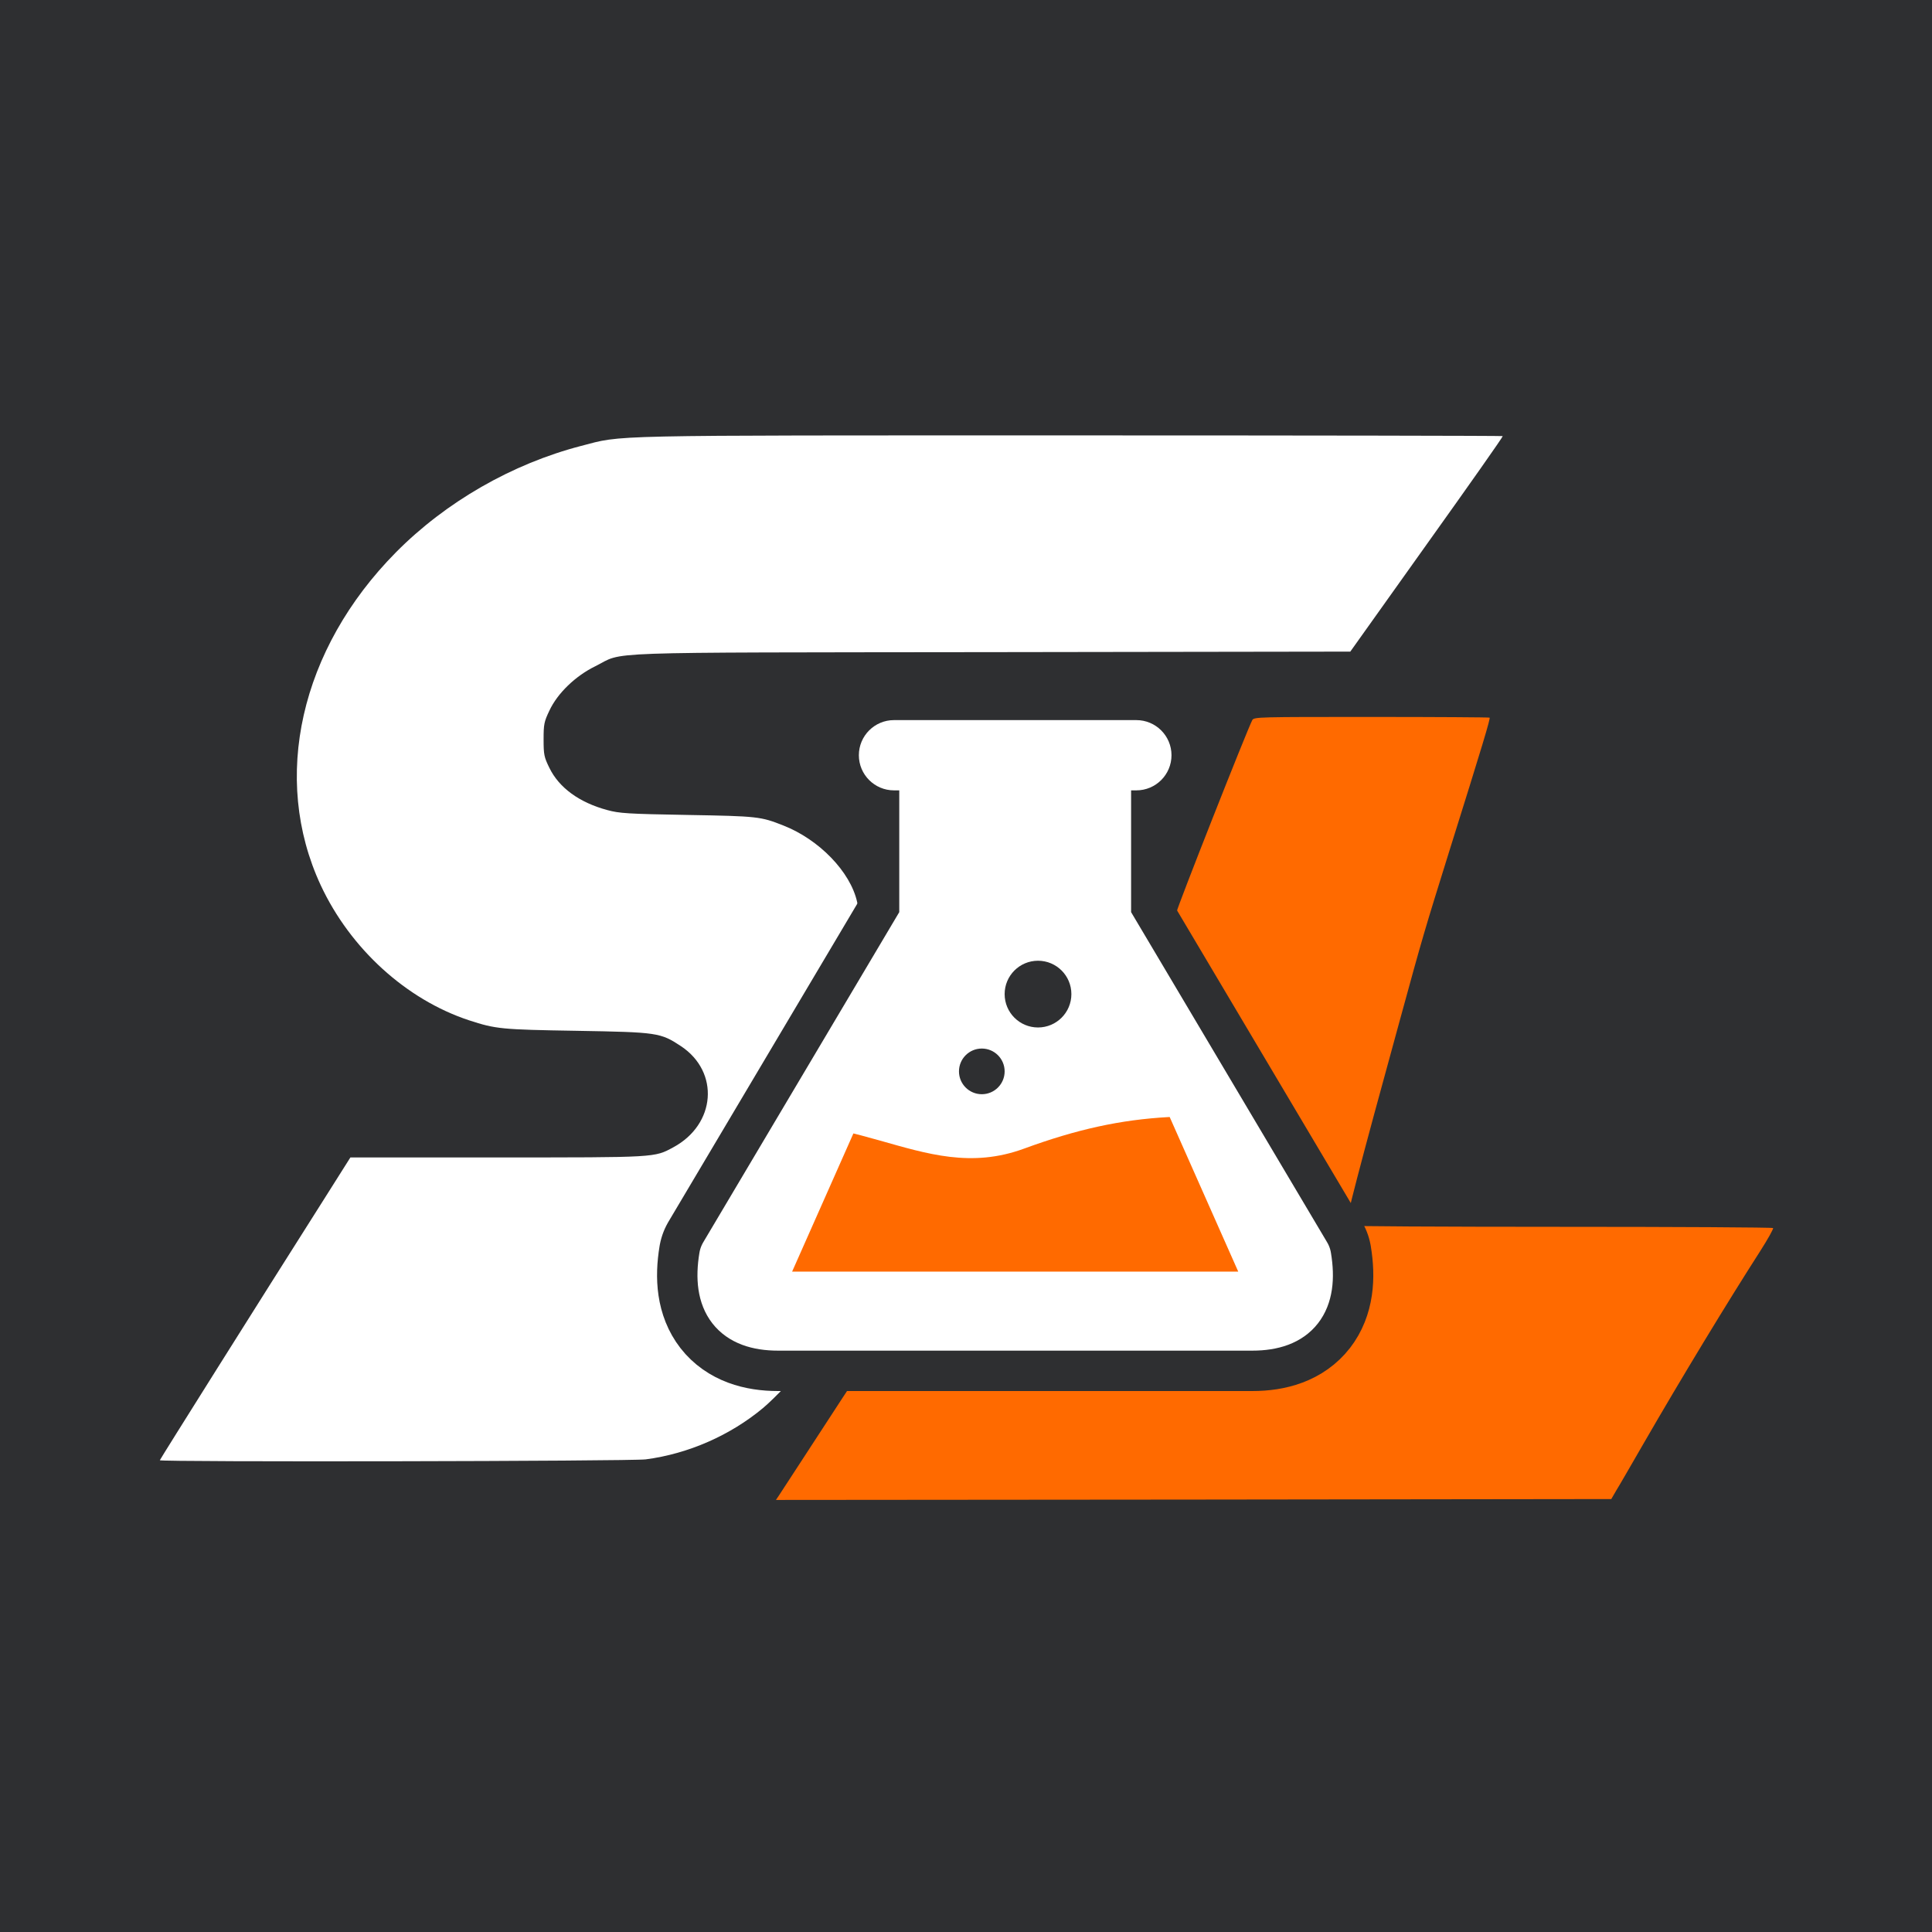
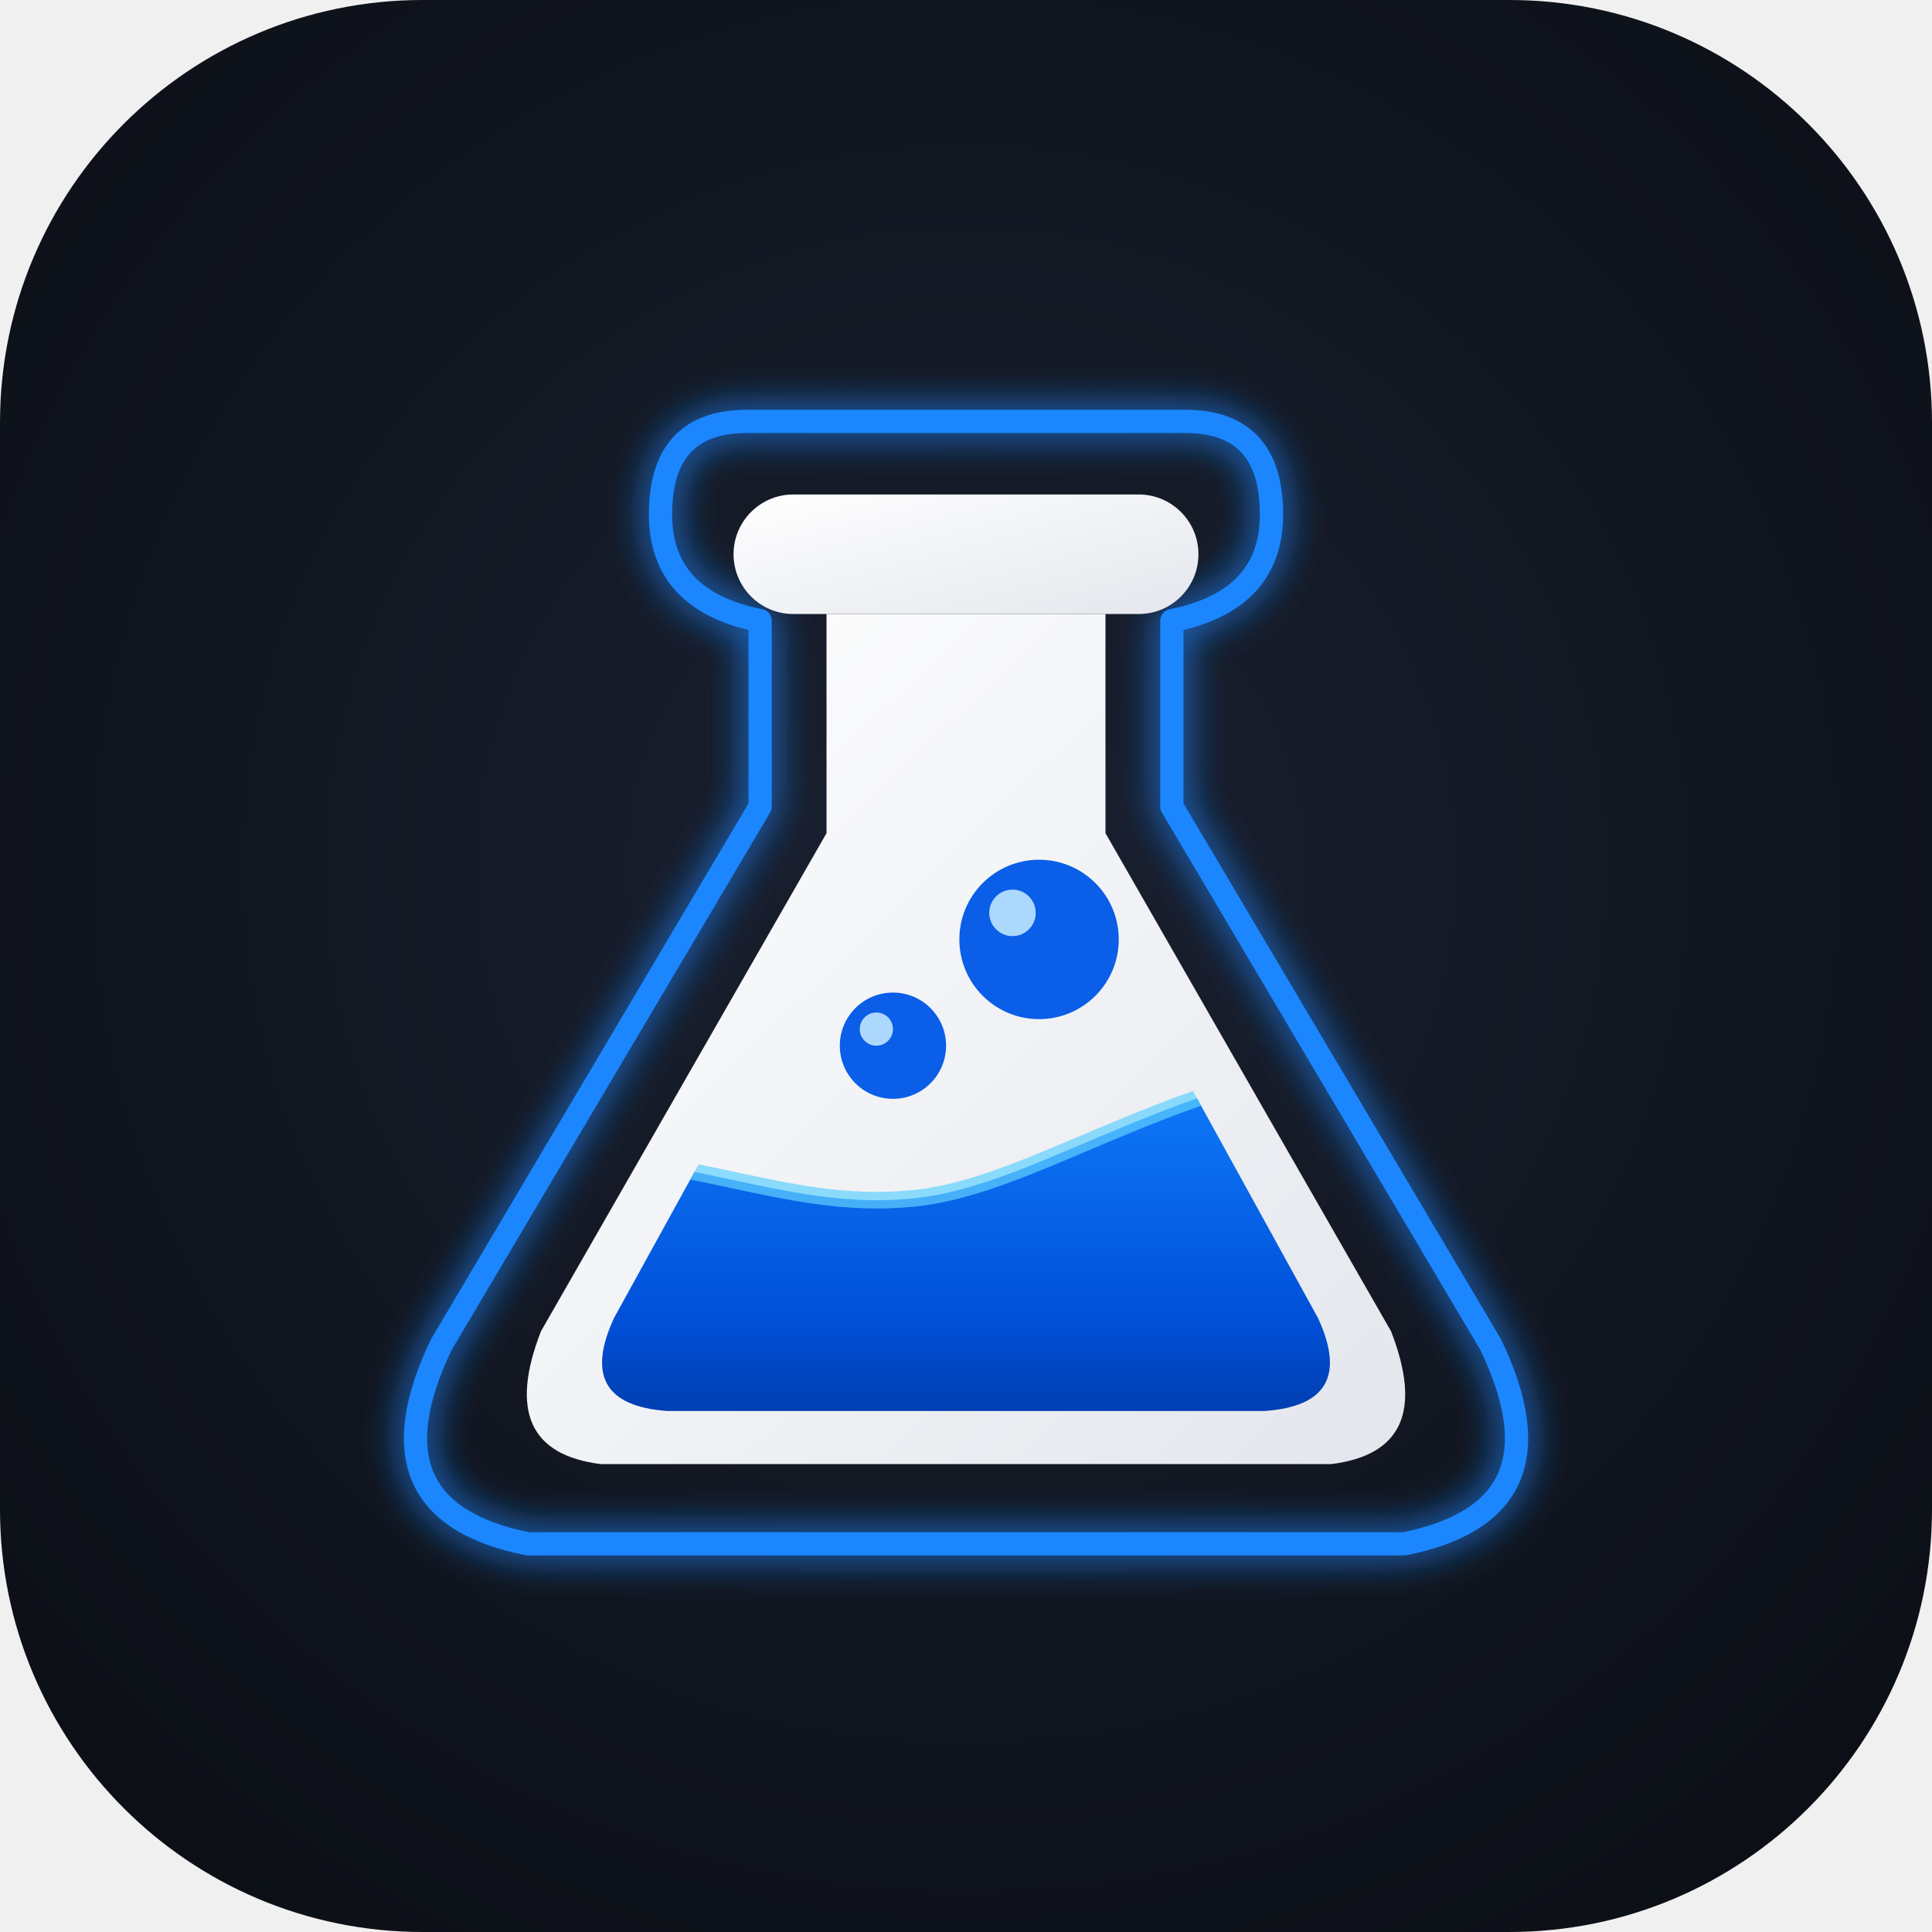
- <svg xmlns="http://www.w3.org/2000/svg" viewBox="77 66 1100 1100">
-   <rect x="77" y="66" width="1100" height="1100" fill="#2E2F31" />
-   <path d="M168.0 897.4C168.0 897.0 224.3 807.4 262.1 747.8L276.5 725.0L360.0 725.0C451.2 725.0 449.5 725.1 460.4 719.2C484.6 706.1 486.8 676.4 464.8 661.7C453.0 653.9 451.4 653.7 405.5 652.9C362.4 652.2 359.3 651.9 344.0 646.9C308.3 635.1 276.5 606.2 259.6 570.0C231.3 509.1 247.9 435.6 302.4 380.5C330.9 351.7 368.6 330.1 407.8 319.9C432.2 313.6 416.7 313.9 686.3 313.9C821.6 313.9 932.4 314.1 932.6 314.3C932.9 314.5 913.4 342.2 889.4 375.8L845.8 437.0L641.6 437.3C412.1 437.6 433.1 436.8 416.0 445.3C404.7 450.8 394.4 460.7 389.8 470.6C386.8 476.9 386.5 478.3 386.5 487.0C386.5 495.7 386.8 497.1 389.8 503.2C395.3 514.5 406.8 522.9 422.7 527.2C429.7 529.1 434.2 529.4 468.5 530.0C508.5 530.7 510.1 530.9 523.0 536.0C543.4 544.0 561.2 562.4 565.0 579.5L566.0 584.1L554.2 604.3C547.7 615.4 535.8 635.5 527.8 649.0C519.9 662.5 507.8 683.0 501.0 694.5C494.2 706.0 486.8 718.7 484.5 722.6C478.6 732.3 476.2 738.1 473.9 747.5C464.7 785.9 486.3 826.7 523.9 842.1C528.4 843.9 532.0 845.6 532.0 846.0C532.0 847.4 517.8 862.4 511.4 867.7C492.8 883.2 469.0 893.7 444.7 896.9C436.5 898.0 168.0 898.5 168.0 897.4Z" fill="#FFFFFF" fill-rule="evenodd" />
-   <path d="M520.6 917.3C521.6 915.7 531.3 900.8 542.3 884.0C553.2 867.2 562.9 852.4 563.8 851.1L565.6 848.7L649.5 848.9C742.5 849.0 763.6 848.4 774.5 845.0C820.9 830.4 846.6 779.5 829.3 736.1C827.9 732.5 816.7 711.5 804.5 689.5C792.3 667.5 776.8 639.6 770.0 627.5C748.6 588.8 747.0 585.9 747.0 585.0C747.0 583.1 787.2 481.2 790.0 476.0C791.0 474.2 793.5 474.2 857.7 474.2C894.5 474.2 924.8 474.4 925.1 474.6C925.7 474.9 921.2 489.9 902.2 550.5C887.9 596.4 887.4 597.9 873.7 648.0C851.1 730.2 842.6 762.9 843.5 763.8C843.9 764.2 898.5 764.5 965.0 764.5C1031.5 764.5 1086.1 764.8 1086.5 765.2C1086.9 765.5 1083.6 771.4 1079.2 778.3C1060.7 807.1 1034.0 851.1 1013.0 887.5C1006.0 899.6 999.0 911.8 997.3 914.5L994.4 919.5L756.6 919.8L518.8 920.0L520.6 917.3Z" fill="#FF6A00" fill-rule="evenodd" />
-   <path d="M606 506V590L492 782Q486 818 520 818H790Q824 818 818 782L704 590V506" fill="#2E2F31" stroke="#2E2F31" stroke-width="80" stroke-linejoin="round" />
-   <rect x="546" y="456" width="218" height="72" rx="36" fill="#2E2F31" />
-   <path d="M606 506V590L492 782Q486 818 520 818H790Q824 818 818 782L704 590V506" fill="#FFFFFF" stroke="#FFFFFF" stroke-width="34" stroke-linejoin="round" />
-   <rect x="566" y="476" width="178" height="40" rx="20" fill="#FFFFFF" />
-   <clipPath id="q">
-     <path d="M630 560L528 790H782L680 560Z" />
-   </clipPath>
-   <path clip-path="url(#q)" d="M480 712C560 688 600 742 660 720S760 698 840 708V840H480Z" fill="#FF6A00" />
-   <circle cx="668" cy="632" r="19" fill="#2E2F31" />
-   <circle cx="636" cy="676" r="13" fill="#2E2F31" />
+ <svg xmlns="http://www.w3.org/2000/svg" viewBox="0 0 512 512">
+   <defs>
+     <radialGradient id="bg" cx="50%" cy="45%" r="70%">
+       <stop offset="0" stop-color="#1A2030" />
+       <stop offset="1" stop-color="#0B0E14" />
+     </radialGradient>
+     <linearGradient id="liq" x1="0" y1="0" x2="0" y2="1">
+       <stop offset="0" stop-color="#1180FF" />
+       <stop offset=".55" stop-color="#0050D8" />
+       <stop offset="1" stop-color="#00247A" />
+     </linearGradient>
+     <linearGradient id="glass" x1="0" y1="0" x2="1" y2="1">
+       <stop offset="0" stop-color="#FFFFFF" />
+       <stop offset="1" stop-color="#E3E6EC" />
+     </linearGradient>
+     <filter id="glow" x="-30%" y="-30%" width="160%" height="160%">
+       <feGaussianBlur stdDeviation="6" result="b" />
+       <feMerge>
+         <feMergeNode in="b" />
+         <feMergeNode in="SourceGraphic" />
+       </feMerge>
+     </filter>
+     <clipPath id="in">
+       <path d="M226 214 L150 352 Q138 378 166 380 H346 Q374 378 362 352 L286 214 Z" />
+     </clipPath>
+   </defs>
+   <rect width="512" height="512" rx="112" fill="url(#bg)" />
+   <g transform="translate(256 256) scale(.88) translate(-256 -246)">
+     <path d="M190 82 H322 Q348 82 348 110 Q348 136 318 142 V198 L414 360 Q438 410 388 420 H124 Q74 410 98 360 L194 198 V142 Q164 136 164 110 Q164 82 190 82 Z" fill="none" stroke="#1E86FF" stroke-width="7" stroke-linejoin="round" filter="url(#glow)" />
+     <rect x="186" y="104" width="140" height="36" rx="18" fill="url(#glass)" />
+     <path d="M214 140 H298 V206 L384 356 Q398 392 366 396 H146 Q114 392 128 356 L214 206 Z" fill="url(#glass)" />
+     <g clip-path="url(#in)">
+       <path d="M120 304 C170 300 200 320 240 316 S320 276 400 270 V420 H120 Z" fill="url(#liq)" />
+       <path d="M120 304 C170 300 200 320 240 316 S320 276 400 270" fill="none" stroke="#5FD0FF" stroke-width="5" opacity=".7" />
+     </g>
+     <circle cx="278" cy="238" r="24" fill="#0A5EE8" />
+     <circle cx="270" cy="230" r="7" fill="#BFE6FF" opacity=".9" />
+     <circle cx="234" cy="270" r="16" fill="#0A5EE8" />
+     <circle cx="229" cy="265" r="5" fill="#BFE6FF" opacity=".9" />
+   </g>
</svg>
